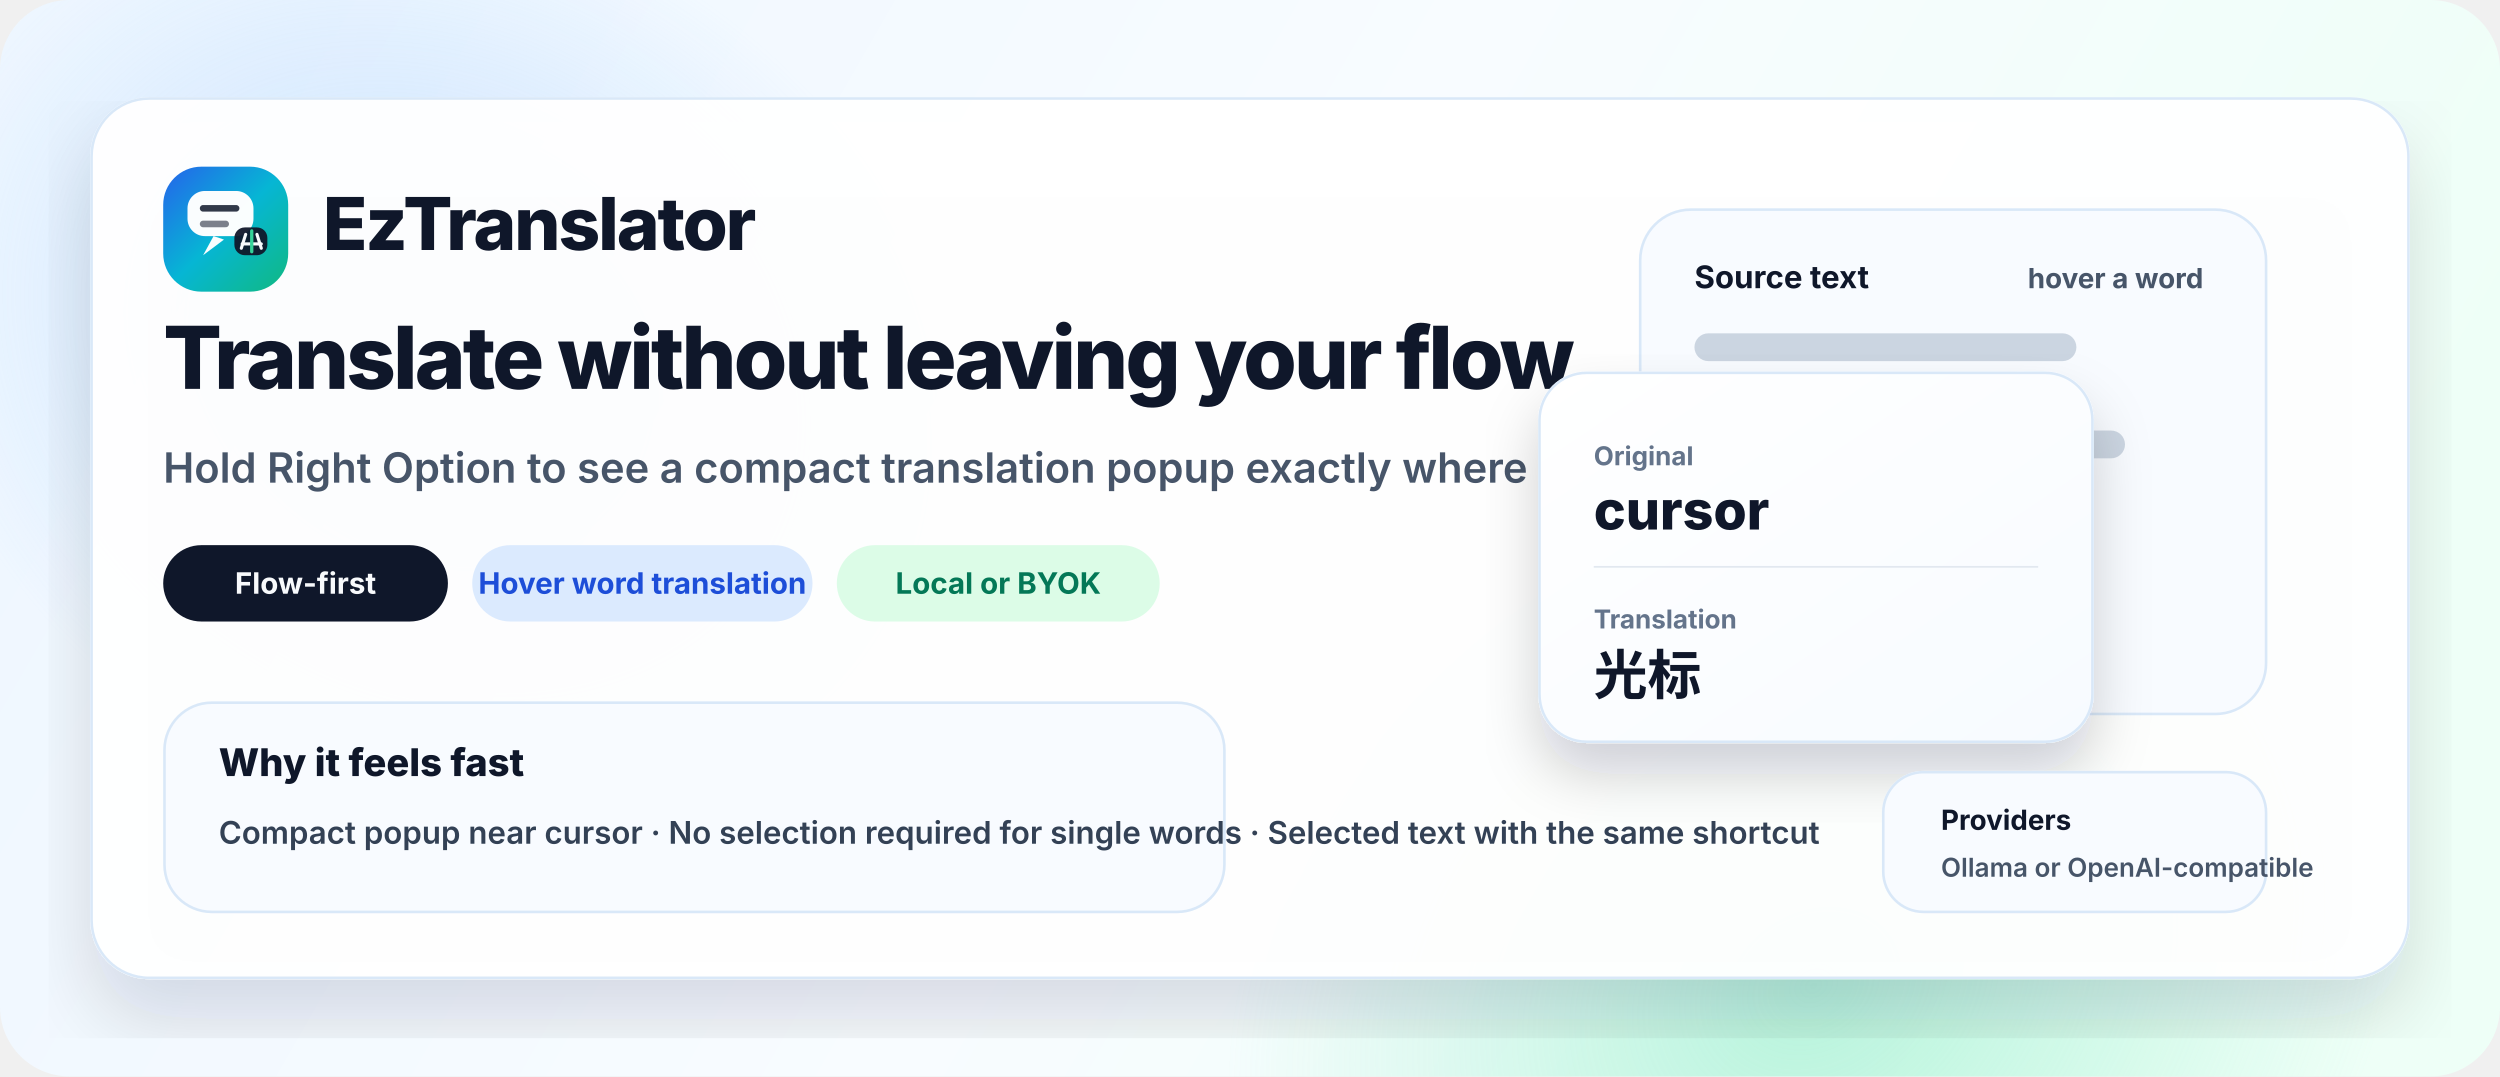
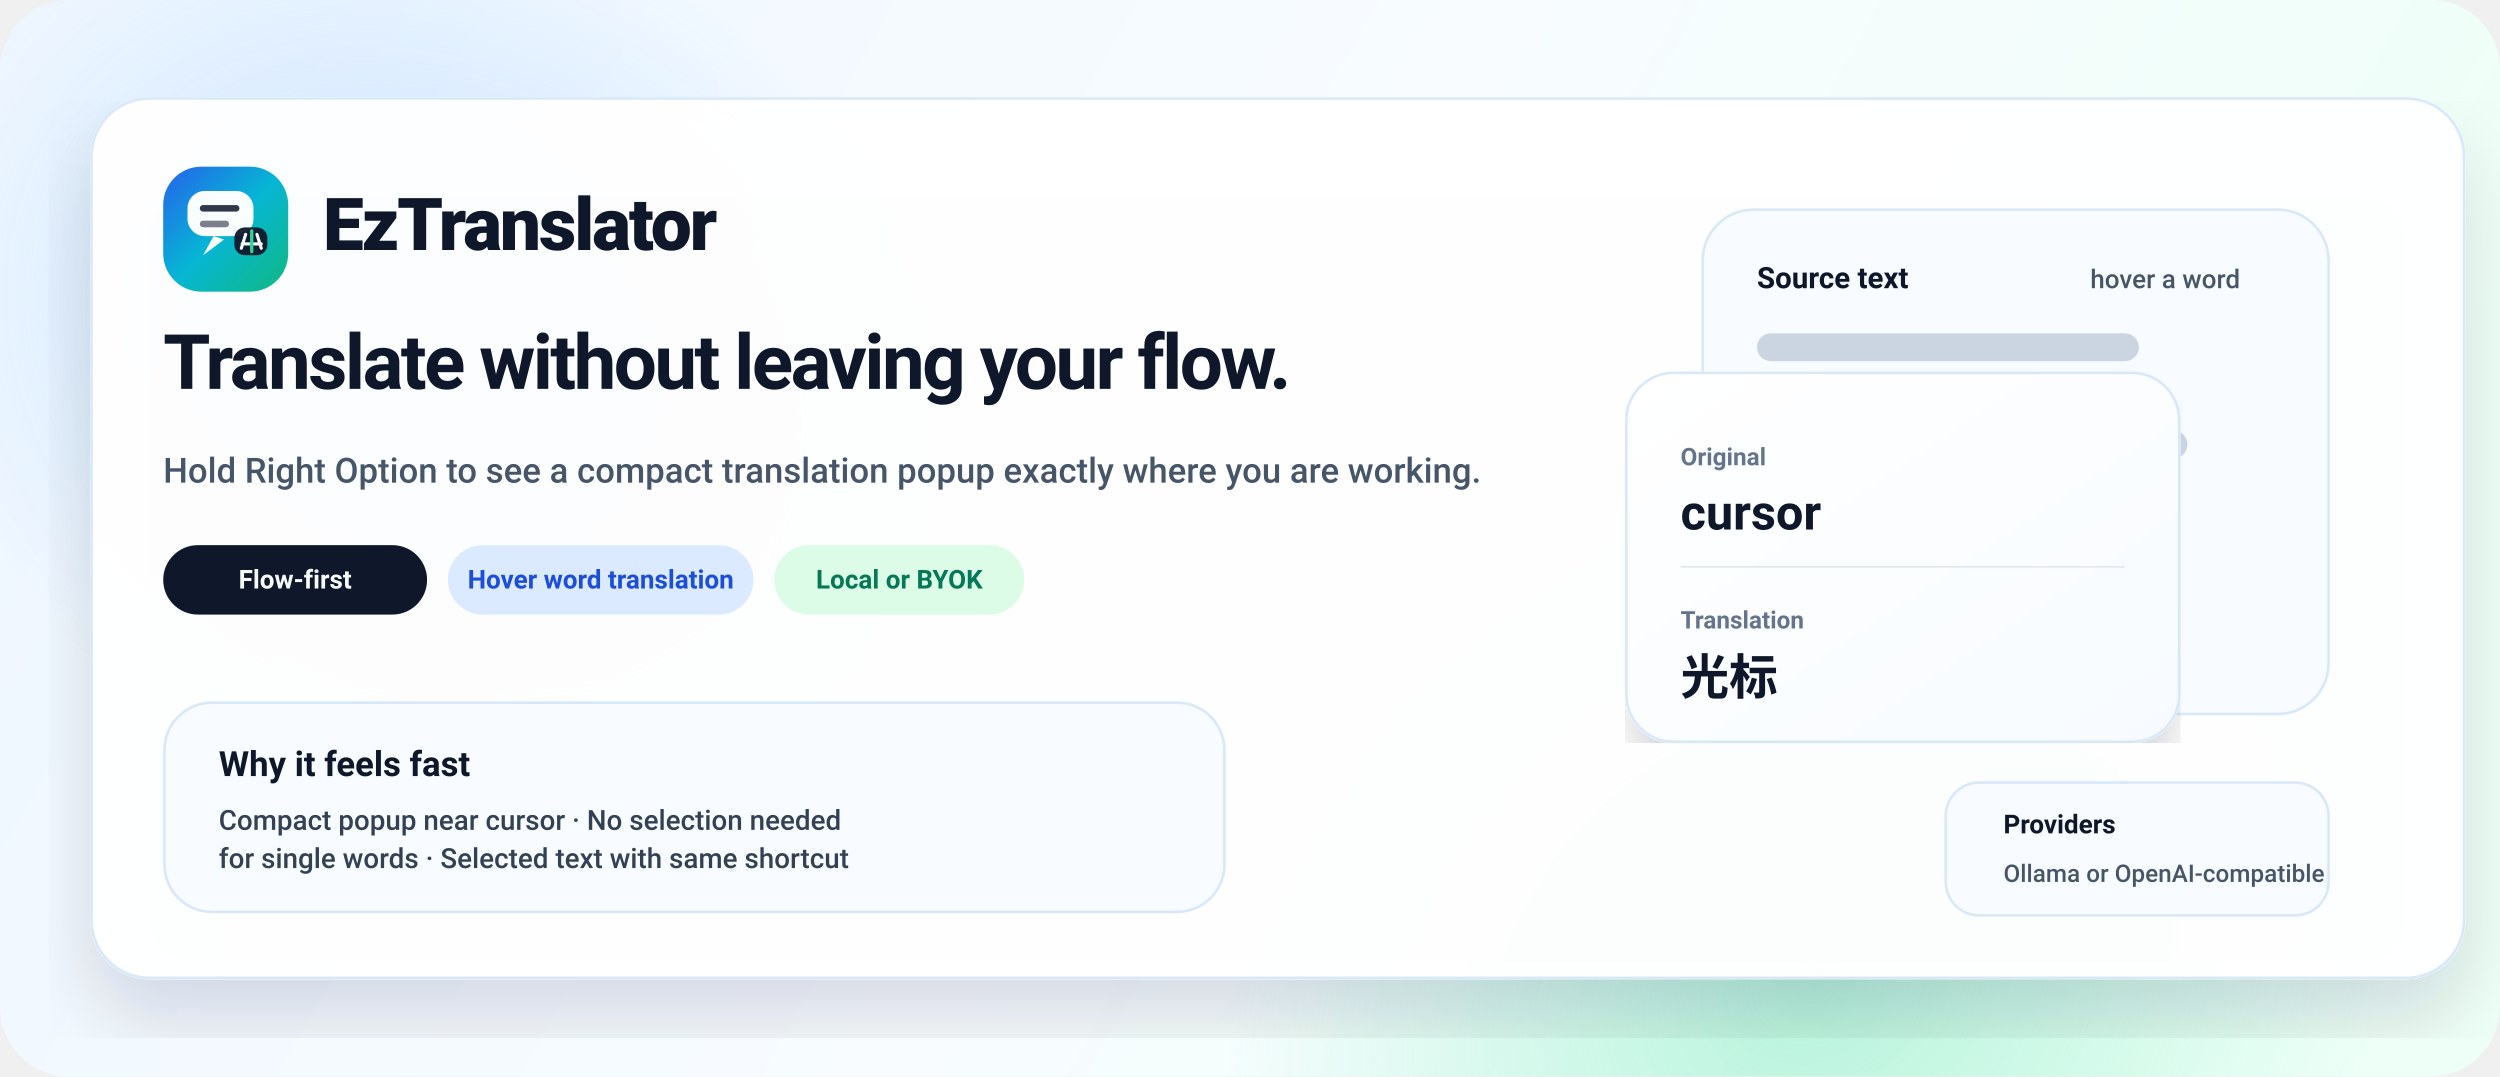
<svg xmlns="http://www.w3.org/2000/svg" width="1440" height="620" viewBox="0 0 1440 620" fill="none" role="img" aria-labelledby="title desc">
  <defs>
    <linearGradient id="pageBg" x1="118" y1="84" x2="1168" y2="688" gradientUnits="userSpaceOnUse">
      <stop stop-color="#EFF7FF" />
      <stop offset="0.5" stop-color="#F8FCFF" />
      <stop offset="1" stop-color="#EEFFF7" />
    </linearGradient>
    <linearGradient id="brand" x1="0" y1="0" x2="1" y2="1">
      <stop stop-color="#2563EB" />
      <stop offset="0.5" stop-color="#06B6D4" />
      <stop offset="1" stop-color="#10B981" />
    </linearGradient>
    <linearGradient id="softCard" x1="0" y1="0" x2="1" y2="1">
      <stop stop-color="#FFFFFF" />
      <stop offset="1" stop-color="#F7FBFF" />
    </linearGradient>
    <radialGradient id="glowA" cx="0" cy="0" r="1" gradientUnits="userSpaceOnUse" gradientTransform="translate(250 210) rotate(31) scale(320 260)">
      <stop stop-color="#93C5FD" stop-opacity="0.48" />
      <stop offset="1" stop-color="#93C5FD" stop-opacity="0" />
    </radialGradient>
    <radialGradient id="glowB" cx="0" cy="0" r="1" gradientUnits="userSpaceOnUse" gradientTransform="translate(1044 568) rotate(149) scale(356 286)">
      <stop stop-color="#6EE7B7" stop-opacity="0.44" />
      <stop offset="1" stop-color="#6EE7B7" stop-opacity="0" />
    </radialGradient>
-     <filter id="panelShadow" x="28" y="34" width="1384" height="564" filterUnits="userSpaceOnUse" color-interpolation-filters="sRGB">
+     <filter id="panelShadow" x="28" y="34" width="1416" height="564" filterUnits="userSpaceOnUse" color-interpolation-filters="sRGB">
      <feDropShadow dx="0" dy="24" stdDeviation="22" flood-color="#0F172A" flood-opacity="0.14" />
    </filter>
-     <filter id="popupShadow" x="856" y="186" width="430" height="288" filterUnits="userSpaceOnUse" color-interpolation-filters="sRGB">
+     <filter id="popupShadow" x="936" y="214" width="320" height="214" filterUnits="userSpaceOnUse" color-interpolation-filters="sRGB">
      <feDropShadow dx="0" dy="18" stdDeviation="16" flood-color="#0F172A" flood-opacity="0.18" />
    </filter>
  </defs>
  <rect width="1440" height="620" rx="40" fill="url(#pageBg)" />
  <rect width="1440" height="620" rx="40" fill="url(#glowA)" />
  <rect width="1440" height="620" rx="40" fill="url(#glowB)" />
  <g filter="url(#panelShadow)">
-     <rect x="52" y="56" width="1336" height="508" rx="34" fill="#FFFFFF" fill-opacity="0.95" />
-     <rect x="52.75" y="56.75" width="1334.5" height="506.5" rx="33.25" stroke="#D9E8F8" stroke-width="1.5" />
+     <rect x="52" y="56" width="1368" height="508" rx="34" fill="#FFFFFF" fill-opacity="0.95" />
+     <rect x="52.75" y="56.75" width="1366.5" height="506.5" rx="33.25" stroke="#D9E8F8" stroke-width="1.5" />
  </g>
  <rect x="94" y="96" width="72" height="72" rx="22" fill="url(#brand)" />
  <rect x="108" y="110" width="38" height="26" rx="10" fill="#FFFFFF" fill-opacity="0.98" />
  <path d="M123 136L117 147L129 138" fill="#FFFFFF" fill-opacity="0.98" />
  <path d="M117 120H136" stroke="#0F172A" stroke-width="3.8" stroke-linecap="round" stroke-opacity="0.85" />
  <path d="M117 129H130" stroke="#0F172A" stroke-width="3.8" stroke-linecap="round" stroke-opacity="0.54" />
  <rect x="135" y="131" width="19" height="16" rx="6" fill="#0F172A" fill-opacity="0.94" />
  <path d="M141.5 135L139 143" stroke="#F8FAFC" stroke-width="1.8" stroke-linecap="round" />
  <path d="M148 135L150.5 143" stroke="#F8FAFC" stroke-width="1.8" stroke-linecap="round" />
  <path d="M139.5 140.5H150.5" stroke="#F8FAFC" stroke-width="1.8" stroke-linecap="round" />
  <path d="M145 133V145" stroke="#34D399" stroke-width="1.9" stroke-linecap="round" />
-   <text x="186" y="144" font-size="42" font-weight="800" font-family="SF Pro Display, Inter, Segoe UI, sans-serif" letter-spacing="-1.2" fill="#0F172A">EzTranslator</text>
-   <text x="94" y="224" font-size="50" font-weight="820" font-family="SF Pro Display, Inter, Segoe UI, sans-serif" letter-spacing="-1.7" fill="#0F172A">Translate without leaving your flow.</text>
-   <text x="94" y="278" font-size="24" font-weight="560" font-family="SF Pro Text, Inter, Segoe UI, sans-serif" fill="#475569">Hold Right Option to see a compact translation popup exactly where you are working.</text>
-   <rect x="94" y="314" width="164" height="44" rx="22" fill="#0F172A" />
-   <text x="176" y="342" text-anchor="middle" font-size="17" font-weight="700" font-family="SF Pro Text, Inter, Segoe UI, sans-serif" fill="#F8FAFC">Flow-first</text>
-   <rect x="272" y="314" width="196" height="44" rx="22" fill="#DBEAFE" />
-   <text x="370" y="342" text-anchor="middle" font-size="17" font-weight="700" font-family="SF Pro Text, Inter, Segoe UI, sans-serif" fill="#1D4ED8">Hover word translation</text>
-   <rect x="482" y="314" width="186" height="44" rx="22" fill="#DCFCE7" />
-   <text x="575" y="342" text-anchor="middle" font-size="17" font-weight="700" font-family="SF Pro Text, Inter, Segoe UI, sans-serif" fill="#047857">Local or BYOK</text>
+   <text x="186" y="144" font-size="42" font-weight="800" font-family="-apple-system, BlinkMacSystemFont, Segoe UI, Roboto, sans-serif" letter-spacing="-1.2" fill="#0F172A">EzTranslator</text>
+   <text x="94" y="224" font-size="44" font-weight="700" font-family="-apple-system, BlinkMacSystemFont, Segoe UI, Roboto, sans-serif" letter-spacing="-1.5" fill="#0F172A">Translate without leaving your flow.</text>
+   <text x="94" y="278" font-size="20" font-weight="500" font-family="-apple-system, BlinkMacSystemFont, Segoe UI, Roboto, sans-serif" fill="#475569">Hold Right Option to see a compact translation popup exactly where you are working.</text>
+   <rect x="94" y="314" width="152" height="40" rx="20" fill="#0F172A" />
+   <text x="170" y="339" text-anchor="middle" font-size="15" font-weight="600" font-family="-apple-system, BlinkMacSystemFont, Segoe UI, Roboto, sans-serif" fill="#F8FAFC">Flow-first</text>
+   <rect x="258" y="314" width="176" height="40" rx="20" fill="#DBEAFE" />
+   <text x="346" y="339" text-anchor="middle" font-size="15" font-weight="600" font-family="-apple-system, BlinkMacSystemFont, Segoe UI, Roboto, sans-serif" fill="#1D4ED8">Hover word translation</text>
+   <rect x="446" y="314" width="144" height="40" rx="20" fill="#DCFCE7" />
+   <text x="518" y="339" text-anchor="middle" font-size="15" font-weight="600" font-family="-apple-system, BlinkMacSystemFont, Segoe UI, Roboto, sans-serif" fill="#047857">Local or BYOK</text>
  <rect x="94" y="404" width="612" height="122" rx="28" fill="#F8FBFF" />
  <rect x="94.75" y="404.75" width="610.5" height="120.5" rx="27.25" stroke="#D9E8F8" stroke-width="1.5" />
-   <text x="126" y="447" font-size="22" font-weight="760" font-family="SF Pro Display, Inter, Segoe UI, sans-serif" fill="#0F172A">Why it feels fast</text>
-   <text x="126" y="486" font-size="18" font-weight="560" font-family="SF Pro Text, Inter, Segoe UI, sans-serif" fill="#334155">Compact popup near cursor  ·  No selection required for single words  ·  Selected text with the same shortcut</text>
-   <rect x="944" y="120" width="362" height="292" rx="30" fill="#F8FBFF" />
-   <rect x="944.75" y="120.75" width="360.5" height="290.5" rx="29.25" stroke="#D9E8F8" stroke-width="1.5" />
-   <text x="976" y="166" font-size="18" font-weight="700" font-family="SF Pro Display, Inter, Segoe UI, sans-serif" fill="#0F172A">Source text</text>
-   <text x="1168" y="166" font-size="16" font-weight="650" font-family="SF Pro Text, Inter, Segoe UI, sans-serif" fill="#475569">hover a word</text>
-   <rect x="976" y="192" width="220" height="16" rx="8" fill="#CBD5E1" />
-   <rect x="976" y="220" width="186" height="16" rx="8" fill="#CBD5E1" />
-   <rect x="976" y="248" width="248" height="16" rx="8" fill="#CBD5E1" />
-   <rect x="976" y="276" width="164" height="16" rx="8" fill="#93C5FD" />
-   <rect x="976" y="324" width="122" height="16" rx="8" fill="#E2E8F0" />
-   <rect x="976" y="352" width="194" height="16" rx="8" fill="#E2E8F0" />
+   <text x="126" y="447" font-size="20" font-weight="700" font-family="-apple-system, BlinkMacSystemFont, Segoe UI, Roboto, sans-serif" fill="#0F172A">Why it feels fast</text>
+   <text x="126" y="478" font-size="16" font-weight="500" font-family="-apple-system, BlinkMacSystemFont, Segoe UI, Roboto, sans-serif" fill="#334155">Compact popup near cursor · No selection needed</text>
+   <text x="126" y="500" font-size="16" font-weight="500" font-family="-apple-system, BlinkMacSystemFont, Segoe UI, Roboto, sans-serif" fill="#334155">for single words · Selected text with same shortcut</text>
+   <rect x="980" y="120" width="362" height="292" rx="30" fill="#F8FBFF" />
+   <rect x="980.75" y="120.75" width="360.5" height="290.5" rx="29.25" stroke="#D9E8F8" stroke-width="1.5" />
+   <text x="1012" y="166" font-size="17" font-weight="600" font-family="-apple-system, BlinkMacSystemFont, Segoe UI, Roboto, sans-serif" fill="#0F172A">Source text</text>
+   <text x="1204" y="166" font-size="15" font-weight="500" font-family="-apple-system, BlinkMacSystemFont, Segoe UI, Roboto, sans-serif" fill="#475569">hover a word</text>
+   <rect x="1012" y="192" width="220" height="16" rx="8" fill="#CBD5E1" />
+   <rect x="1012" y="220" width="186" height="16" rx="8" fill="#CBD5E1" />
+   <rect x="1012" y="248" width="248" height="16" rx="8" fill="#CBD5E1" />
+   <rect x="1012" y="276" width="164" height="16" rx="8" fill="#93C5FD" />
+   <rect x="1012" y="324" width="122" height="16" rx="8" fill="#E2E8F0" />
+   <rect x="1012" y="352" width="194" height="16" rx="8" fill="#E2E8F0" />
  <g filter="url(#popupShadow)">
-     <rect x="886" y="214" width="320" height="214" rx="28" fill="url(#softCard)" />
-     <rect x="886.75" y="214.75" width="318.5" height="212.5" rx="27.25" stroke="#D9E8F8" stroke-width="1.5" />
+     <rect x="936" y="214" width="320" height="214" rx="28" fill="url(#softCard)" />
+     <rect x="936.75" y="214.75" width="318.5" height="212.5" rx="27.25" stroke="#D9E8F8" stroke-width="1.5" />
  </g>
-   <text x="918" y="268" font-size="15" font-weight="700" font-family="SF Pro Text, Inter, Segoe UI, sans-serif" fill="#64748B">Original</text>
-   <text x="918" y="305" font-size="31" font-weight="760" font-family="SF Pro Display, Inter, Segoe UI, sans-serif" fill="#0F172A">cursor</text>
-   <rect x="918" y="326" width="256" height="1" fill="#E2E8F0" />
-   <text x="918" y="362" font-size="15" font-weight="700" font-family="SF Pro Text, Inter, Segoe UI, sans-serif" fill="#64748B">Translation</text>
-   <text x="918" y="400" font-size="31" font-weight="760" font-family="SF Pro Display, Inter, Segoe UI, sans-serif" fill="#0F172A">光标</text>
-   <rect x="1084" y="444" width="222" height="82" rx="24" fill="#F8FBFF" />
-   <rect x="1084.75" y="444.75" width="220.5" height="80.5" rx="23.25" stroke="#D9E8F8" stroke-width="1.5" />
-   <text x="1118" y="478" font-size="16" font-weight="700" font-family="SF Pro Text, Inter, Segoe UI, sans-serif" fill="#0F172A">Providers</text>
-   <text x="1118" y="505" font-size="15" font-weight="560" font-family="SF Pro Text, Inter, Segoe UI, sans-serif" fill="#475569">Ollama or OpenAI-compatible</text>
+   <text x="968" y="268" font-size="14" font-weight="600" font-family="-apple-system, BlinkMacSystemFont, Segoe UI, Roboto, sans-serif" fill="#64748B">Original</text>
+   <text x="968" y="305" font-size="28" font-weight="700" font-family="-apple-system, BlinkMacSystemFont, Segoe UI, Roboto, sans-serif" fill="#0F172A">cursor</text>
+   <rect x="968" y="326" width="256" height="1" fill="#E2E8F0" />
+   <text x="968" y="362" font-size="14" font-weight="600" font-family="-apple-system, BlinkMacSystemFont, Segoe UI, Roboto, sans-serif" fill="#64748B">Translation</text>
+   <text x="968" y="400" font-size="28" font-weight="700" font-family="-apple-system, BlinkMacSystemFont, Segoe UI, Roboto, sans-serif" fill="#0F172A">光标</text>
+   <rect x="1120" y="450" width="222" height="78" rx="20" fill="#F8FBFF" />
+   <rect x="1120.75" y="450.75" width="220.5" height="76.5" rx="19.25" stroke="#D9E8F8" stroke-width="1.5" />
+   <text x="1154" y="480" font-size="15" font-weight="600" font-family="-apple-system, BlinkMacSystemFont, Segoe UI, Roboto, sans-serif" fill="#0F172A">Providers</text>
+   <text x="1154" y="508" font-size="14" font-weight="500" font-family="-apple-system, BlinkMacSystemFont, Segoe UI, Roboto, sans-serif" fill="#475569">Ollama or OpenAI-compatible</text>
</svg>
